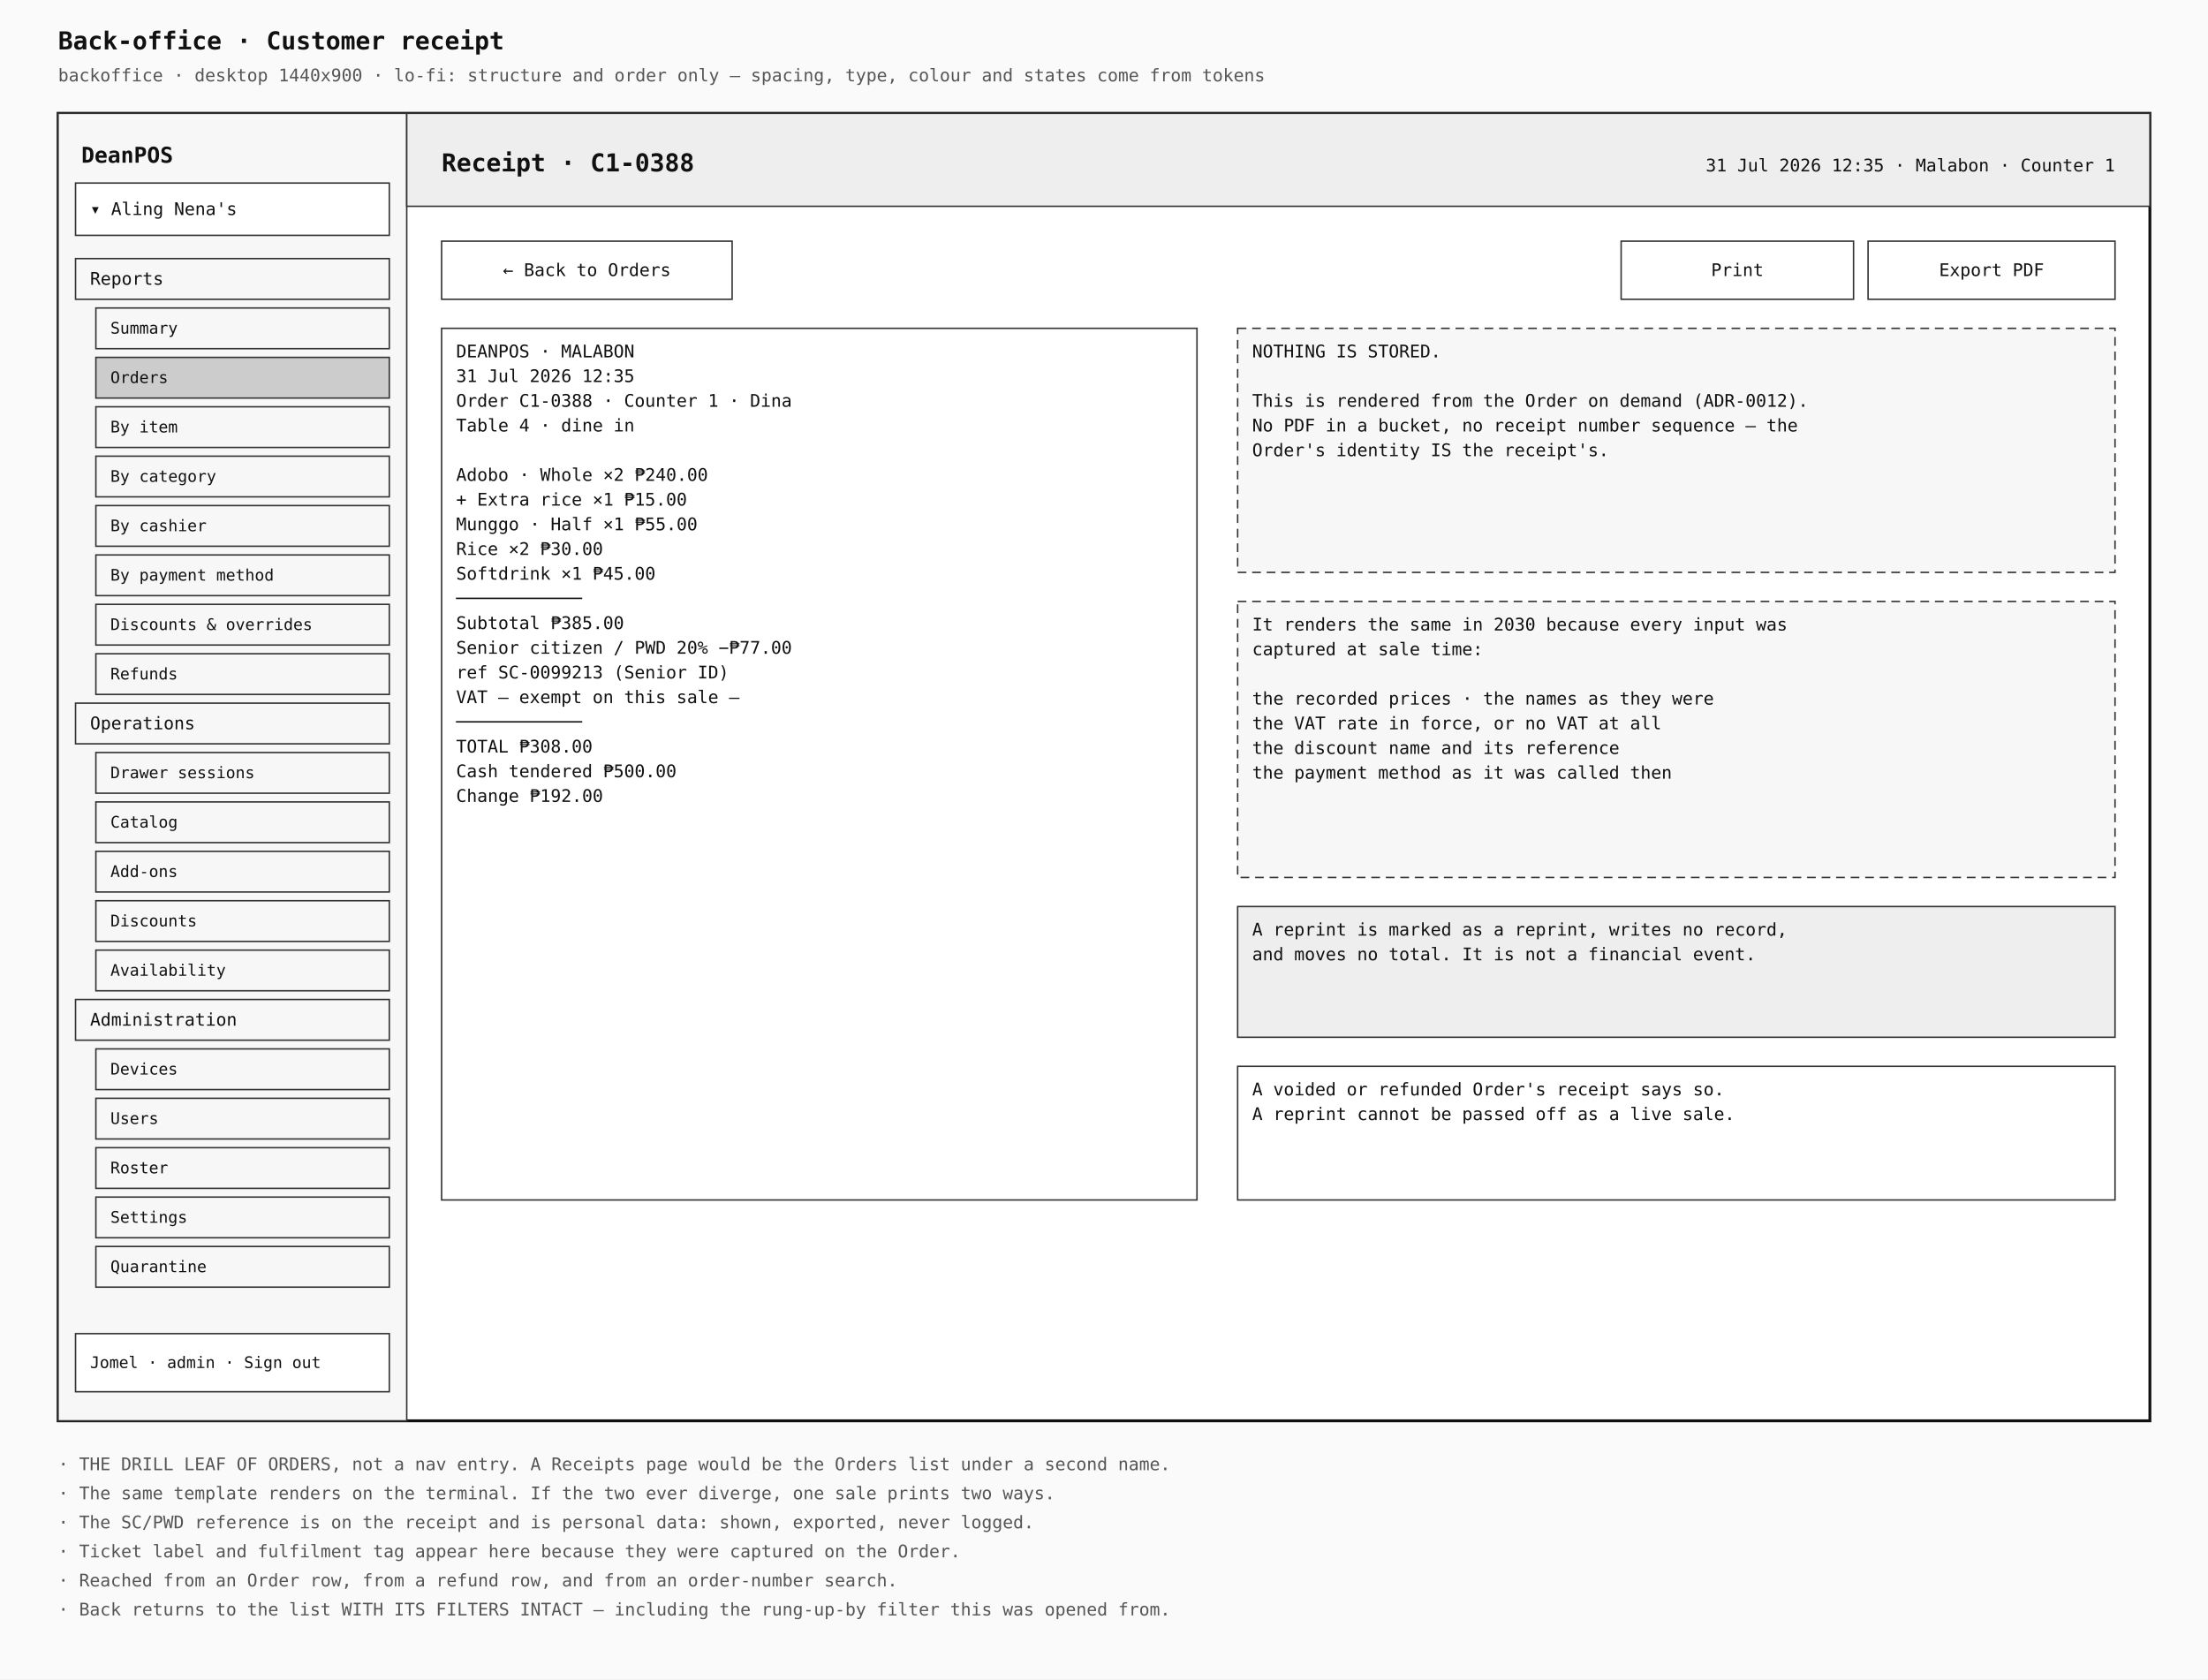
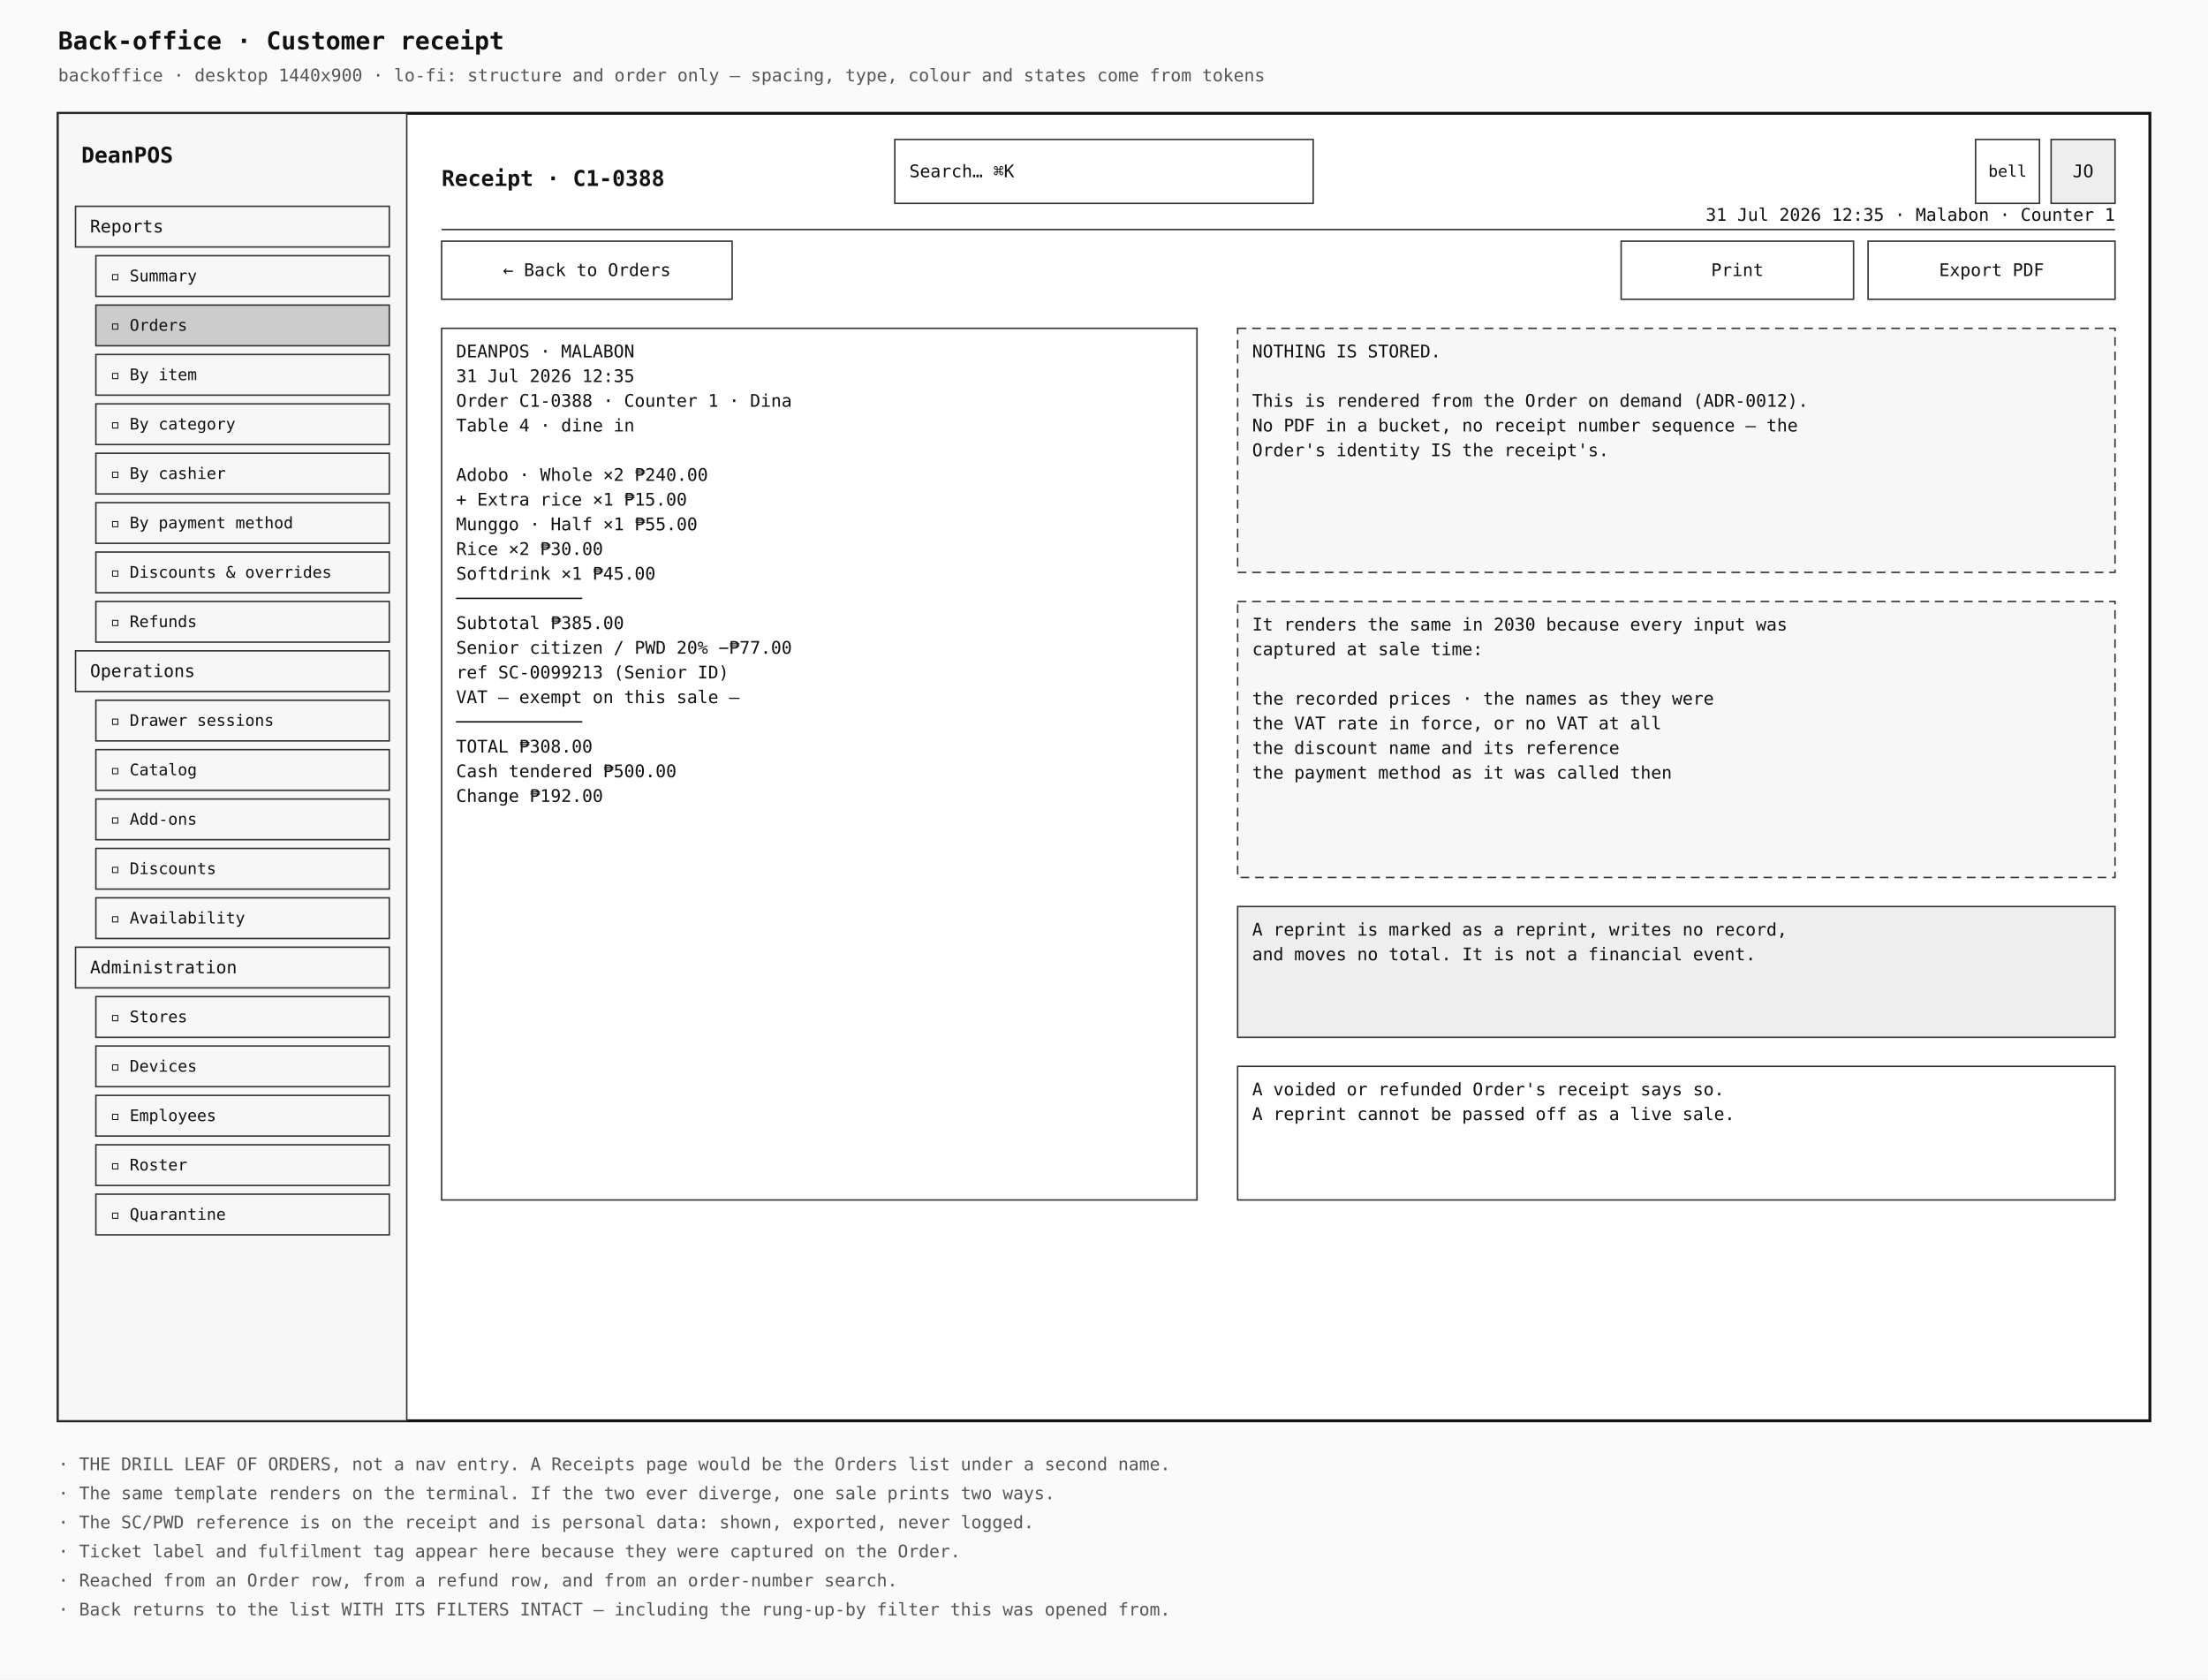
<svg xmlns="http://www.w3.org/2000/svg" width="1520" height="1156" viewBox="0 0 1520 1156" font-family="ui-monospace, SFMono-Regular, Menlo, monospace">
  <rect width="1520" height="1156" fill="#fafafa" />
  <text x="40" y="34" font-size="17" font-weight="bold" fill="#111">Back-office · Customer receipt</text>
  <text x="40" y="56" font-size="12" fill="#555">backoffice · desktop 1440x900 · lo-fi: structure and order only — spacing, type, colour and states come from tokens</text>
  <g transform="translate(40,78)">
    <rect x="0" y="0" width="1440" height="900" fill="#ffffff" stroke="#111" stroke-width="2" />
    <rect x="0" y="0" width="240" height="900" rx="0" fill="#f7f7f7" stroke="#333" stroke-width="1" />
    <text x="16" y="34" font-size="15" text-anchor="start" font-weight="bold" fill="#111">DeanPOS</text>
-     <rect x="12" y="48" width="216" height="36" rx="0" fill="#ffffff" stroke="#333" stroke-width="1" />
-     <text x="22" y="70.0" font-size="12" fill="#111">▾  Aling Nena's</text>
-     <rect x="12" y="100" width="216" height="28" rx="0" fill="#f7f7f7" stroke="#333" stroke-width="1" />
-     <text x="22" y="118.0" font-size="12" fill="#111">Reports</text>
-     <rect x="26" y="134" width="202" height="28" rx="0" fill="#f7f7f7" stroke="#333" stroke-width="1" />
-     <text x="36" y="151.667" font-size="11" fill="#111">Summary</text>
-     <rect x="26" y="168" width="202" height="28" rx="0" fill="#cccccc" stroke="#333" stroke-width="1" />
-     <text x="36" y="185.667" font-size="11" fill="#111">Orders</text>
-     <rect x="26" y="202" width="202" height="28" rx="0" fill="#f7f7f7" stroke="#333" stroke-width="1" />
-     <text x="36" y="219.667" font-size="11" fill="#111">By item</text>
-     <rect x="26" y="236" width="202" height="28" rx="0" fill="#f7f7f7" stroke="#333" stroke-width="1" />
-     <text x="36" y="253.667" font-size="11" fill="#111">By category</text>
-     <rect x="26" y="270" width="202" height="28" rx="0" fill="#f7f7f7" stroke="#333" stroke-width="1" />
-     <text x="36" y="287.667" font-size="11" fill="#111">By cashier</text>
-     <rect x="26" y="304" width="202" height="28" rx="0" fill="#f7f7f7" stroke="#333" stroke-width="1" />
-     <text x="36" y="321.667" font-size="11" fill="#111">By payment method</text>
-     <rect x="26" y="338" width="202" height="28" rx="0" fill="#f7f7f7" stroke="#333" stroke-width="1" />
-     <text x="36" y="355.667" font-size="11" fill="#111">Discounts &amp; overrides</text>
-     <rect x="26" y="372" width="202" height="28" rx="0" fill="#f7f7f7" stroke="#333" stroke-width="1" />
-     <text x="36" y="389.667" font-size="11" fill="#111">Refunds</text>
-     <rect x="12" y="406" width="216" height="28" rx="0" fill="#f7f7f7" stroke="#333" stroke-width="1" />
-     <text x="22" y="424.0" font-size="12" fill="#111">Operations</text>
-     <rect x="26" y="440" width="202" height="28" rx="0" fill="#f7f7f7" stroke="#333" stroke-width="1" />
-     <text x="36" y="457.667" font-size="11" fill="#111">Drawer sessions</text>
-     <rect x="26" y="474" width="202" height="28" rx="0" fill="#f7f7f7" stroke="#333" stroke-width="1" />
-     <text x="36" y="491.667" font-size="11" fill="#111">Catalog</text>
-     <rect x="26" y="508" width="202" height="28" rx="0" fill="#f7f7f7" stroke="#333" stroke-width="1" />
-     <text x="36" y="525.667" font-size="11" fill="#111">Add-ons</text>
-     <rect x="26" y="542" width="202" height="28" rx="0" fill="#f7f7f7" stroke="#333" stroke-width="1" />
-     <text x="36" y="559.667" font-size="11" fill="#111">Discounts</text>
-     <rect x="26" y="576" width="202" height="28" rx="0" fill="#f7f7f7" stroke="#333" stroke-width="1" />
-     <text x="36" y="593.667" font-size="11" fill="#111">Availability</text>
-     <rect x="12" y="610" width="216" height="28" rx="0" fill="#f7f7f7" stroke="#333" stroke-width="1" />
-     <text x="22" y="628.0" font-size="12" fill="#111">Administration</text>
-     <rect x="26" y="644" width="202" height="28" rx="0" fill="#f7f7f7" stroke="#333" stroke-width="1" />
-     <text x="36" y="661.667" font-size="11" fill="#111">Devices</text>
-     <rect x="26" y="678" width="202" height="28" rx="0" fill="#f7f7f7" stroke="#333" stroke-width="1" />
-     <text x="36" y="695.667" font-size="11" fill="#111">Users</text>
-     <rect x="26" y="712" width="202" height="28" rx="0" fill="#f7f7f7" stroke="#333" stroke-width="1" />
-     <text x="36" y="729.667" font-size="11" fill="#111">Roster</text>
-     <rect x="26" y="746" width="202" height="28" rx="0" fill="#f7f7f7" stroke="#333" stroke-width="1" />
-     <text x="36" y="763.667" font-size="11" fill="#111">Settings</text>
-     <rect x="26" y="780" width="202" height="28" rx="0" fill="#f7f7f7" stroke="#333" stroke-width="1" />
-     <text x="36" y="797.667" font-size="11" fill="#111">Quarantine</text>
-     <rect x="12" y="840" width="216" height="40" rx="0" fill="#ffffff" stroke="#333" stroke-width="1" />
-     <text x="22" y="863.667" font-size="11" fill="#111">Jomel · admin  ·  Sign out</text>
-     <rect x="240" y="0" width="1200" height="64" rx="0" fill="#eeeeee" stroke="#333" stroke-width="1" />
-     <text x="264" y="40" font-size="17" text-anchor="start" font-weight="bold" fill="#111">Receipt · C1-0388</text>
-     <text x="1416" y="40" font-size="12" text-anchor="end" font-weight="normal" fill="#111">31 Jul 2026 12:35 · Malabon · Counter 1</text>
+     <rect x="12" y="64" width="216" height="28" rx="0" fill="#f7f7f7" stroke="#333" stroke-width="1" />
+     <text x="22" y="82.0" font-size="12" fill="#111">Reports</text>
+     <rect x="26" y="98" width="202" height="28" rx="0" fill="#f7f7f7" stroke="#333" stroke-width="1" />
+     <text x="36" y="115.667" font-size="11" fill="#111">▫  Summary</text>
+     <rect x="26" y="132" width="202" height="28" rx="0" fill="#cccccc" stroke="#333" stroke-width="1" />
+     <text x="36" y="149.667" font-size="11" fill="#111">▫  Orders</text>
+     <rect x="26" y="166" width="202" height="28" rx="0" fill="#f7f7f7" stroke="#333" stroke-width="1" />
+     <text x="36" y="183.667" font-size="11" fill="#111">▫  By item</text>
+     <rect x="26" y="200" width="202" height="28" rx="0" fill="#f7f7f7" stroke="#333" stroke-width="1" />
+     <text x="36" y="217.667" font-size="11" fill="#111">▫  By category</text>
+     <rect x="26" y="234" width="202" height="28" rx="0" fill="#f7f7f7" stroke="#333" stroke-width="1" />
+     <text x="36" y="251.667" font-size="11" fill="#111">▫  By cashier</text>
+     <rect x="26" y="268" width="202" height="28" rx="0" fill="#f7f7f7" stroke="#333" stroke-width="1" />
+     <text x="36" y="285.667" font-size="11" fill="#111">▫  By payment method</text>
+     <rect x="26" y="302" width="202" height="28" rx="0" fill="#f7f7f7" stroke="#333" stroke-width="1" />
+     <text x="36" y="319.667" font-size="11" fill="#111">▫  Discounts &amp; overrides</text>
+     <rect x="26" y="336" width="202" height="28" rx="0" fill="#f7f7f7" stroke="#333" stroke-width="1" />
+     <text x="36" y="353.667" font-size="11" fill="#111">▫  Refunds</text>
+     <rect x="12" y="370" width="216" height="28" rx="0" fill="#f7f7f7" stroke="#333" stroke-width="1" />
+     <text x="22" y="388.0" font-size="12" fill="#111">Operations</text>
+     <rect x="26" y="404" width="202" height="28" rx="0" fill="#f7f7f7" stroke="#333" stroke-width="1" />
+     <text x="36" y="421.667" font-size="11" fill="#111">▫  Drawer sessions</text>
+     <rect x="26" y="438" width="202" height="28" rx="0" fill="#f7f7f7" stroke="#333" stroke-width="1" />
+     <text x="36" y="455.667" font-size="11" fill="#111">▫  Catalog</text>
+     <rect x="26" y="472" width="202" height="28" rx="0" fill="#f7f7f7" stroke="#333" stroke-width="1" />
+     <text x="36" y="489.667" font-size="11" fill="#111">▫  Add-ons</text>
+     <rect x="26" y="506" width="202" height="28" rx="0" fill="#f7f7f7" stroke="#333" stroke-width="1" />
+     <text x="36" y="523.667" font-size="11" fill="#111">▫  Discounts</text>
+     <rect x="26" y="540" width="202" height="28" rx="0" fill="#f7f7f7" stroke="#333" stroke-width="1" />
+     <text x="36" y="557.667" font-size="11" fill="#111">▫  Availability</text>
+     <rect x="12" y="574" width="216" height="28" rx="0" fill="#f7f7f7" stroke="#333" stroke-width="1" />
+     <text x="22" y="592.0" font-size="12" fill="#111">Administration</text>
+     <rect x="26" y="608" width="202" height="28" rx="0" fill="#f7f7f7" stroke="#333" stroke-width="1" />
+     <text x="36" y="625.667" font-size="11" fill="#111">▫  Stores</text>
+     <rect x="26" y="642" width="202" height="28" rx="0" fill="#f7f7f7" stroke="#333" stroke-width="1" />
+     <text x="36" y="659.667" font-size="11" fill="#111">▫  Devices</text>
+     <rect x="26" y="676" width="202" height="28" rx="0" fill="#f7f7f7" stroke="#333" stroke-width="1" />
+     <text x="36" y="693.667" font-size="11" fill="#111">▫  Employees</text>
+     <rect x="26" y="710" width="202" height="28" rx="0" fill="#f7f7f7" stroke="#333" stroke-width="1" />
+     <text x="36" y="727.667" font-size="11" fill="#111">▫  Roster</text>
+     <rect x="26" y="744" width="202" height="28" rx="0" fill="#f7f7f7" stroke="#333" stroke-width="1" />
+     <text x="36" y="761.667" font-size="11" fill="#111">▫  Quarantine</text>
+     <text x="264" y="50" font-size="15" text-anchor="start" font-weight="bold" fill="#111">Receipt · C1-0388</text>
+     <rect x="576.0" y="18" width="288" height="44" rx="0" fill="#ffffff" stroke="#333" stroke-width="1" />
+     <text x="586.0" y="44.0" font-size="12" fill="#111">Search…                          ⌘K</text>
+     <rect x="1320" y="18" width="44" height="44" rx="0" fill="#ffffff" stroke="#333" stroke-width="1" />
+     <text x="1342.0" y="43.667" font-size="11" text-anchor="middle" fill="#111">bell</text>
+     <rect x="1372" y="18" width="44" height="44" rx="0" fill="#eeeeee" stroke="#333" stroke-width="1" />
+     <text x="1394.0" y="44.0" font-size="12" text-anchor="middle" fill="#111">JO</text>
+     <line x1="264" y1="80" x2="1416" y2="80" stroke="#333" />
+     <text x="1416" y="74" font-size="12" text-anchor="end" font-weight="normal" fill="#111">31 Jul 2026 12:35 · Malabon · Counter 1</text>
    <rect x="264" y="88" width="200" height="40" rx="0" fill="#ffffff" stroke="#333" stroke-width="1" />
    <text x="364.0" y="112.0" font-size="12" text-anchor="middle" fill="#111">← Back to Orders</text>
    <rect x="1076" y="88" width="160" height="40" rx="0" fill="#ffffff" stroke="#333" stroke-width="1" />
    <text x="1156.0" y="112.0" font-size="12" text-anchor="middle" fill="#111">Print</text>
    <rect x="1246" y="88" width="170" height="40" rx="0" fill="#ffffff" stroke="#333" stroke-width="1" />
    <text x="1331.0" y="112.0" font-size="12" text-anchor="middle" fill="#111">Export PDF</text>
    <rect x="264" y="148" width="520" height="600" rx="0" fill="#ffffff" stroke="#333" stroke-width="1" />
    <text x="274" y="168" font-size="12" fill="#111">DEANPOS · MALABON</text>
    <text x="274" y="185" font-size="12" fill="#111">31 Jul 2026  12:35</text>
    <text x="274" y="202" font-size="12" fill="#111">Order C1-0388 · Counter 1 · Dina</text>
    <text x="274" y="219" font-size="12" fill="#111">Table 4 · dine in</text>
    <text x="274" y="236" font-size="12" fill="#111" />
    <text x="274" y="253" font-size="12" fill="#111">Adobo · Whole            ×2      ₱240.00</text>
    <text x="274" y="270" font-size="12" fill="#111">  + Extra rice           ×1       ₱15.00</text>
    <text x="274" y="287" font-size="12" fill="#111">Munggo · Half            ×1       ₱55.00</text>
    <text x="274" y="304" font-size="12" fill="#111">Rice                     ×2       ₱30.00</text>
    <text x="274" y="321" font-size="12" fill="#111">Softdrink                ×1       ₱45.00</text>
    <text x="274" y="338" font-size="12" fill="#111">                            ────────────</text>
    <text x="274" y="355" font-size="12" fill="#111">Subtotal                         ₱385.00</text>
    <text x="274" y="372" font-size="12" fill="#111">Senior citizen / PWD 20%         −₱77.00</text>
    <text x="274" y="389" font-size="12" fill="#111">  ref SC-0099213 (Senior ID)</text>
    <text x="274" y="406" font-size="12" fill="#111">VAT — exempt on this sale               —</text>
    <text x="274" y="423" font-size="12" fill="#111">                            ────────────</text>
    <text x="274" y="440" font-size="12" fill="#111">TOTAL                            ₱308.00</text>
    <text x="274" y="457" font-size="12" fill="#111">Cash tendered                    ₱500.00</text>
    <text x="274" y="474" font-size="12" fill="#111">Change                           ₱192.00</text>
    <text x="274" y="491" font-size="12" fill="#111" />
    <rect x="812" y="148" width="604" height="168" rx="0" fill="#f7f7f7" stroke="#333" stroke-width="1" stroke-dasharray="6 4" />
    <text x="822" y="168" font-size="12" fill="#111">NOTHING IS STORED.</text>
    <text x="822" y="185" font-size="12" fill="#111" />
    <text x="822" y="202" font-size="12" fill="#111">This is rendered from the Order on demand (ADR-0012).</text>
    <text x="822" y="219" font-size="12" fill="#111">No PDF in a bucket, no receipt number sequence — the</text>
    <text x="822" y="236" font-size="12" fill="#111">Order's identity IS the receipt's.</text>
    <rect x="812" y="336" width="604" height="190" rx="0" fill="#f7f7f7" stroke="#333" stroke-width="1" stroke-dasharray="6 4" />
    <text x="822" y="356" font-size="12" fill="#111">It renders the same in 2030 because every input was</text>
    <text x="822" y="373" font-size="12" fill="#111">captured at sale time:</text>
    <text x="822" y="390" font-size="12" fill="#111" />
    <text x="822" y="407" font-size="12" fill="#111">  the recorded prices · the names as they were</text>
    <text x="822" y="424" font-size="12" fill="#111">  the VAT rate in force, or no VAT at all</text>
    <text x="822" y="441" font-size="12" fill="#111">  the discount name and its reference</text>
    <text x="822" y="458" font-size="12" fill="#111">  the payment method as it was called then</text>
    <rect x="812" y="546" width="604" height="90" rx="0" fill="#eeeeee" stroke="#333" stroke-width="1" />
    <text x="822" y="566" font-size="12" fill="#111">A reprint is marked as a reprint, writes no record,</text>
    <text x="822" y="583" font-size="12" fill="#111">and moves no total. It is not a financial event.</text>
    <rect x="812" y="656" width="604" height="92" rx="0" fill="#ffffff" stroke="#333" stroke-width="1" />
    <text x="822" y="676" font-size="12" fill="#111">A voided or refunded Order's receipt says so.</text>
    <text x="822" y="693" font-size="12" fill="#111">A reprint cannot be passed off as a live sale.</text>
    <text x="0" y="934" font-size="12" fill="#555">· THE DRILL LEAF OF ORDERS, not a nav entry. A Receipts page would be the Orders list under a second name.</text>
    <text x="0" y="954" font-size="12" fill="#555">· The same template renders on the terminal. If the two ever diverge, one sale prints two ways.</text>
    <text x="0" y="974" font-size="12" fill="#555">· The SC/PWD reference is on the receipt and is personal data: shown, exported, never logged.</text>
    <text x="0" y="994" font-size="12" fill="#555">· Ticket label and fulfilment tag appear here because they were captured on the Order.</text>
    <text x="0" y="1014" font-size="12" fill="#555">· Reached from an Order row, from a refund row, and from an order-number search.</text>
    <text x="0" y="1034" font-size="12" fill="#555">· Back returns to the list WITH ITS FILTERS INTACT — including the rung-up-by filter this was opened from.</text>
  </g>
</svg>
